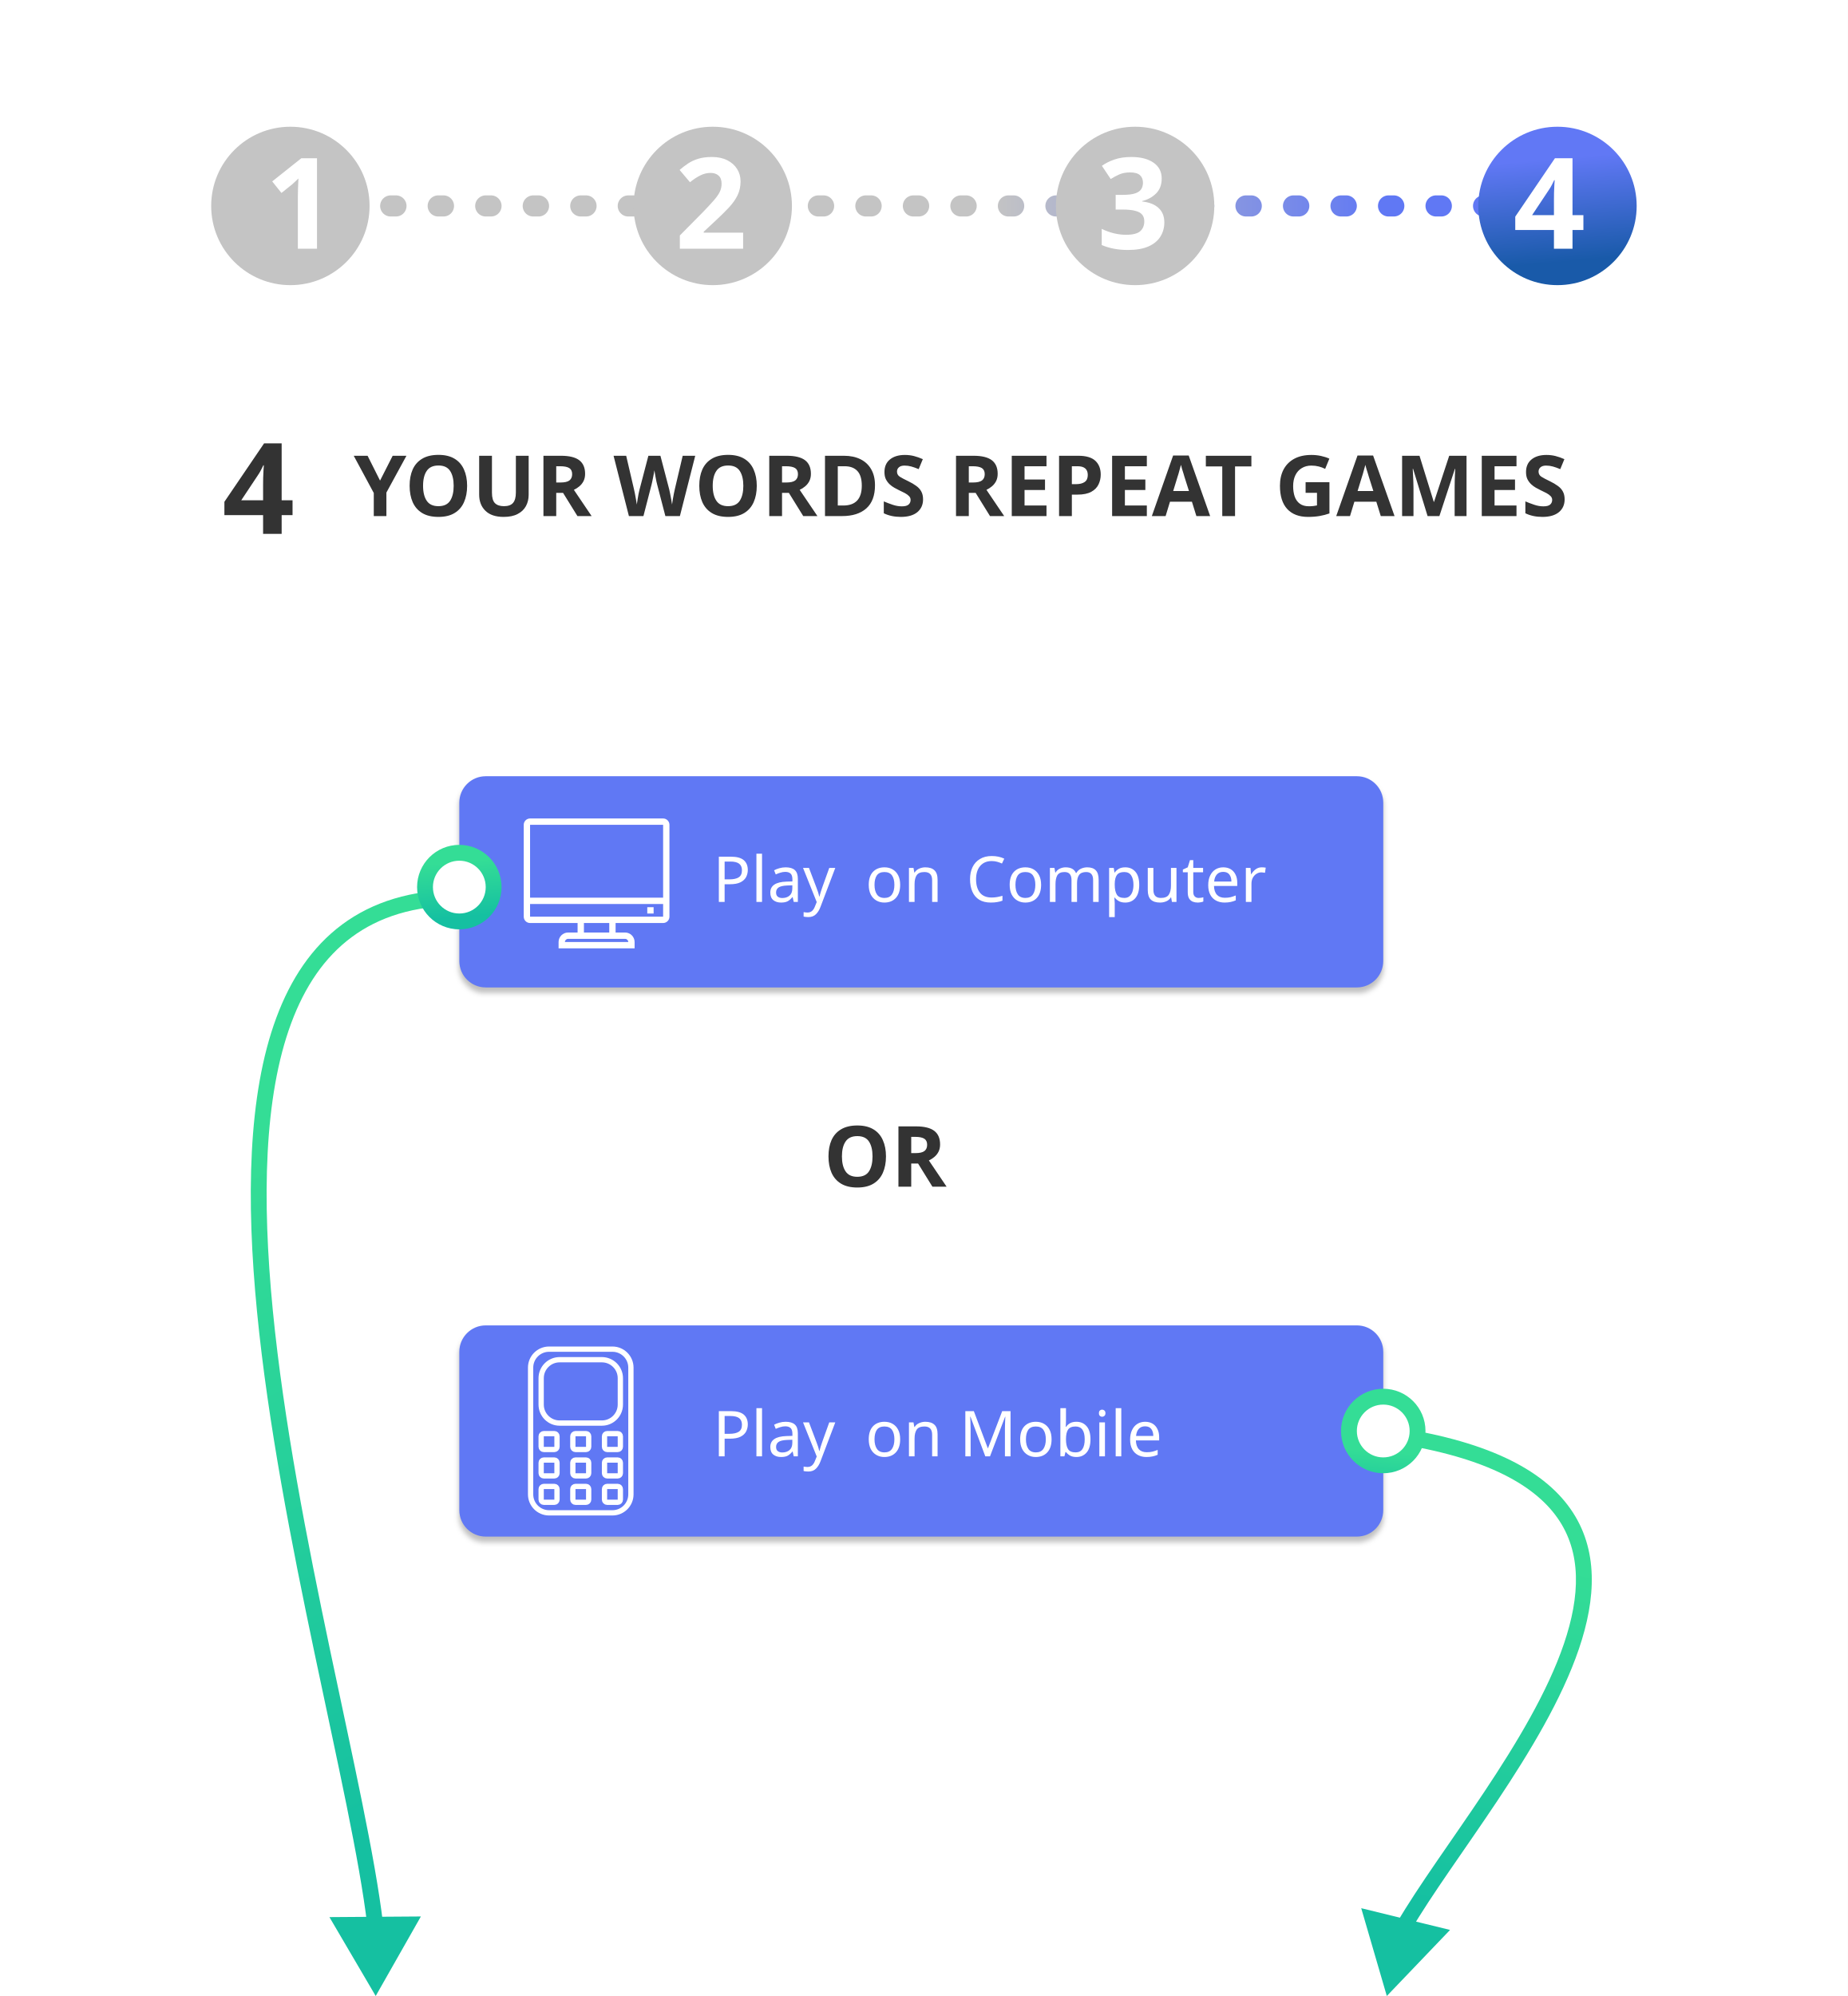
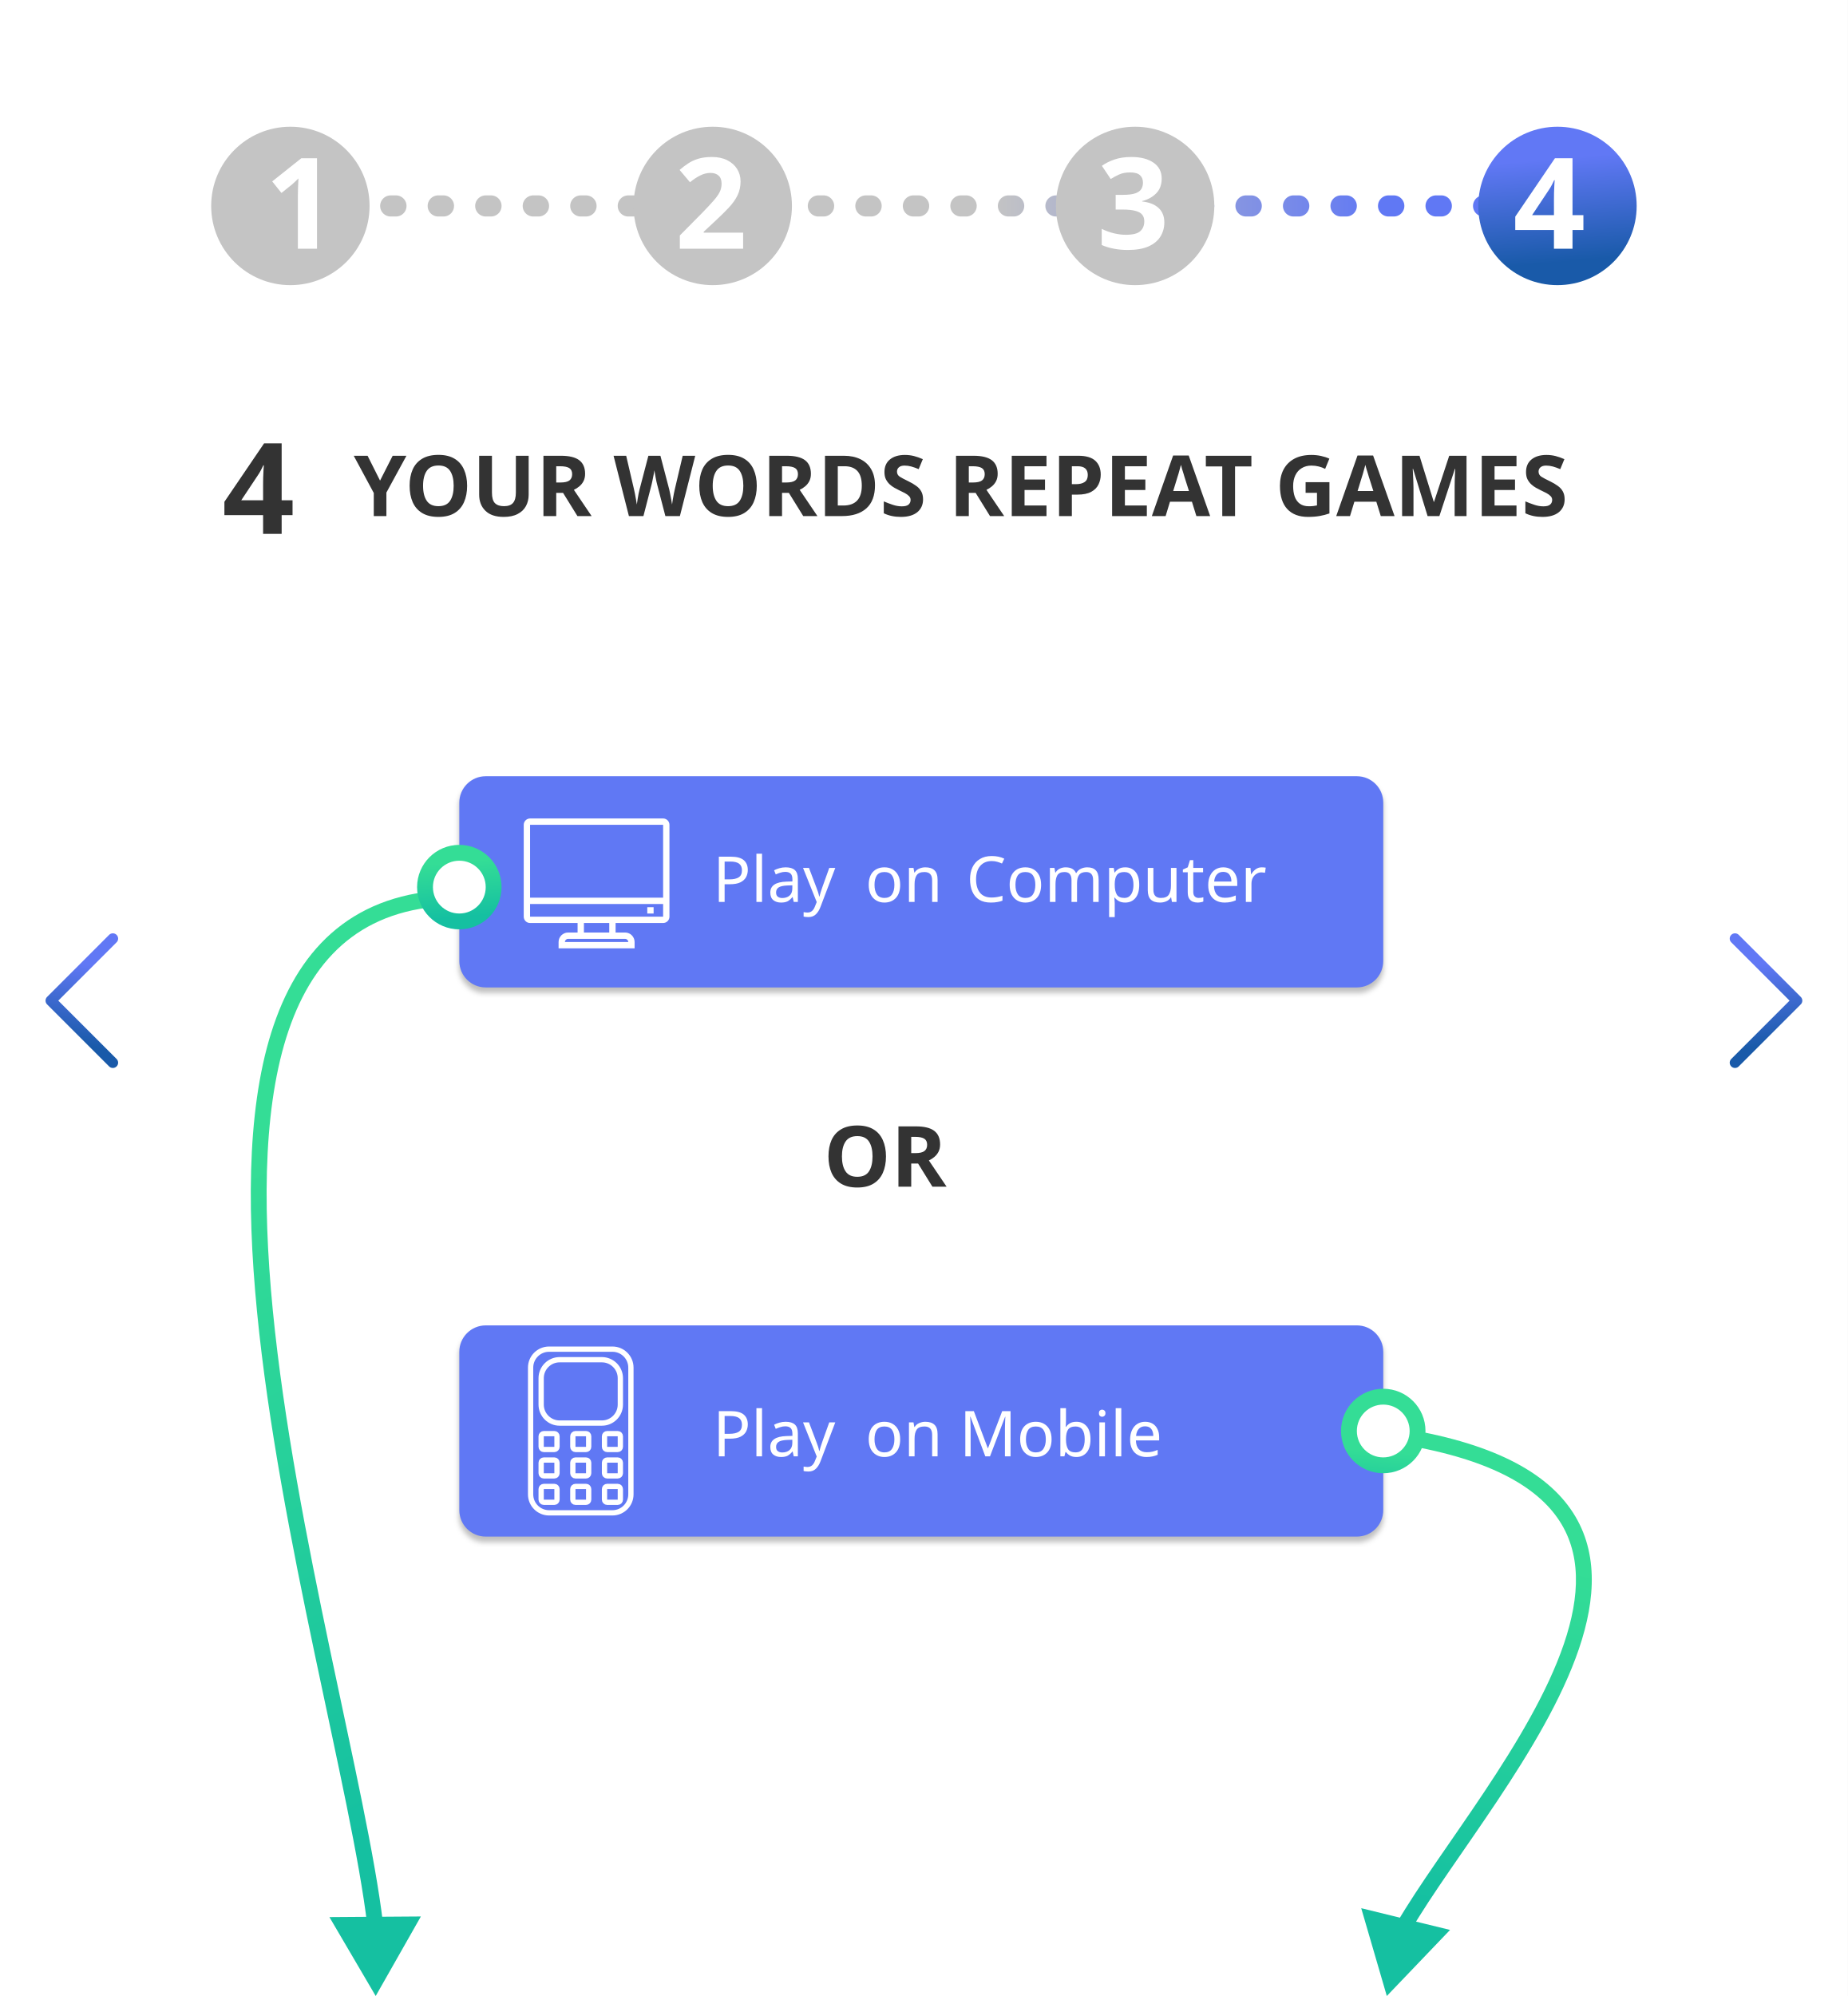
<svg xmlns="http://www.w3.org/2000/svg" width="350" height="378" viewBox="0 0 350 378" fill="none">
  <g clip-path="url(#clip0)">
    <rect width="350" height="378" fill="white" />
    <text fill="#333333" xml:space="preserve" style="white-space: pre" font-family="Montserrat" font-size="16" font-weight="bold" letter-spacing="0em">
      <tspan x="67" y="97.736">YOUR WORDS REPEAT GAMES</tspan>
    </text>
    <text fill="#333333" xml:space="preserve" style="white-space: pre" font-family="Montserrat" font-size="24" font-weight="800" letter-spacing="0em">
      <tspan x="42.098" y="101.104">4</tspan>
    </text>
    <path d="M47 39H295" stroke="url(#paint0_linear)" stroke-width="4" stroke-linecap="round" stroke-dasharray="1 8" />
-     <circle cursor="pointer" id="stepA" cx="55" cy="39" r="15" fill="#C4C4C4" />
-     <circle cursor="pointer" id="stepB" cx="135" cy="39" r="15" fill="#C4C4C4" />
-     <circle cursor="pointer" id="stepC" cx="215" cy="39" r="15" fill="#C4C4C4" />
-     <text cursor="pointer" id="stepAText" fill="white" xml:space="preserve" style="white-space: pre" font-family="Montserrat" font-size="24" font-weight="800" letter-spacing="0em">
+     <circle id="stepA" cursor="pointer" cx="55" cy="39" r="15" fill="#C4C4C4" />
+     <circle id="stepB" cursor="pointer" cx="135" cy="39" r="15" fill="#C4C4C4" />
+     <circle id="stepC" cursor="pointer" cx="215" cy="39" r="15" fill="#C4C4C4" />
+     <text id="stepAText" cursor="pointer" fill="white" user-select="none" xml:space="preserve" style="white-space: pre" font-family="Montserrat" font-size="24" font-weight="800" letter-spacing="0em">
      <tspan x="50.137" y="47.104">1</tspan>
    </text>
-     <text cursor="pointer" id="stepBText" fill="white" xml:space="preserve" style="white-space: pre" font-family="Montserrat" font-size="24" font-weight="800" letter-spacing="0em">
+     <text id="stepBText" cursor="pointer" fill="white" user-select="none" xml:space="preserve" style="white-space: pre" font-family="Montserrat" font-size="24" font-weight="800" letter-spacing="0em">
      <tspan x="127.816" y="47.104">2</tspan>
    </text>
-     <text cursor="pointer" id="stepCText" fill="white" xml:space="preserve" style="white-space: pre" font-family="Montserrat" font-size="24" font-weight="800" letter-spacing="0em">
+     <text id="stepCText" cursor="pointer" fill="white" user-select="none" xml:space="preserve" style="white-space: pre" font-family="Montserrat" font-size="24" font-weight="800" letter-spacing="0em">
      <tspan x="207.77" y="47.104">3</tspan>
    </text>
-     <circle cursor="pointer" id="stepD" cx="295" cy="39" r="15" fill="url(#paint1_linear)" />
-     <text cursor="pointer" id="stepDText" fill="white" xml:space="preserve" style="white-space: pre" font-family="Montserrat" font-size="24" font-weight="800" letter-spacing="0em">
+     <circle id="stepD" cursor="pointer" cx="295" cy="39" r="15" fill="url(#paint1_linear)" />
+     <text id="stepDText" cursor="pointer" fill="white" user-select="none" xml:space="preserve" style="white-space: pre" font-family="Montserrat" font-size="24" font-weight="800" letter-spacing="0em">
      <tspan x="286.598" y="47.104">4</tspan>
    </text>
    <g filter="url(#filter0_d)">
      <rect x="87" y="251" width="175" height="40" rx="5" fill="#6078F4" />
    </g>
    <g filter="url(#filter1_d)">
      <rect x="87" y="147" width="175" height="40" rx="5" fill="#6078F4" />
    </g>
    <path d="M100.4 155C99.739 155 99.2 155.539 99.2 156.2V173.6C99.2 174.261 99.739 174.8 100.4 174.8H109.4V176.6H107.6C106.609 176.6 105.8 177.409 105.8 178.4V179.6H120.2V178.4C120.2 177.409 119.391 176.6 118.4 176.6H116.6V174.8H125.6C126.261 174.8 126.8 174.261 126.8 173.6V156.2C126.8 155.539 126.261 155 125.6 155H100.4ZM100.4 156.2H125.6V173.6H100.4V171.2H125.6V170H100.4V156.2ZM122.6 171.8V173H123.8V171.8H122.6ZM110.6 174.8H115.4V176.6H110.6V174.8ZM107.6 177.8H118.4C118.73 177.8 119 178.07 119 178.4H107C107 178.07 107.27 177.8 107.6 177.8V177.8Z" fill="white" />
    <text fill="#333333" xml:space="preserve" style="white-space: pre" font-family="Montserrat" font-size="16" font-weight="bold" letter-spacing="0em">
      <tspan x="156" y="224.736">OR</tspan>
    </text>
    <path d="M71.161 378L79.717 362.94L62.397 363.06L71.161 378ZM72.557 364.33C71.045 351.598 66.832 333.015 62.515 312.468C58.185 291.865 53.729 269.203 51.671 248.14C49.609 227.032 49.98 207.748 55.145 193.8C57.716 186.855 61.449 181.306 66.595 177.488C71.732 173.677 78.397 171.5 87 171.5V168.5C77.868 168.5 70.546 170.821 64.808 175.078C59.079 179.329 55.048 185.419 52.331 192.758C46.919 207.377 46.614 227.235 48.685 248.432C50.761 269.673 55.248 292.477 59.579 313.085C63.921 333.75 68.087 352.126 69.578 364.684L72.557 364.33Z" fill="url(#paint2_linear)" />
    <circle cx="87" cy="168" r="6.5" fill="white" stroke="url(#paint3_linear)" stroke-width="3" />
-     <path d="M262.676 378L257.828 361.372L274.652 365.487L262.676 378ZM264.587 364.132C268.588 357.25 275.028 348.507 281.113 339.373C287.257 330.15 293.113 320.434 296.217 311.314C299.325 302.187 299.571 293.986 295.006 287.475C290.402 280.907 280.599 275.605 262.47 273.087L262.883 270.116C281.284 272.672 292.134 278.151 297.463 285.753C302.833 293.413 302.294 302.774 299.057 312.281C295.818 321.798 289.769 331.791 283.61 341.036C277.391 350.37 271.126 358.853 267.181 365.639L264.587 364.132Z" fill="url(#paint4_linear)" />
+     <path d="M262.676 378L257.828 361.372L274.652 365.487L262.676 378ZM264.587 364.132C268.588 357.25 275.028 348.507 281.113 339.373C287.258 330.15 293.113 320.434 296.217 311.314C299.325 302.187 299.571 293.986 295.006 287.475C290.402 280.907 280.599 275.605 262.47 273.087L262.883 270.116C281.284 272.672 292.134 278.151 297.463 285.753C302.833 293.413 302.294 302.774 299.057 312.281C295.818 321.798 289.769 331.791 283.61 341.036C277.391 350.37 271.126 358.853 267.181 365.639L264.587 364.132Z" fill="url(#paint4_linear)" />
    <circle r="6.5" transform="matrix(-1 0 0 1 262 271)" fill="white" stroke="url(#paint5_linear)" stroke-width="3" />
    <text fill="white" xml:space="preserve" style="white-space: pre" font-family="Montserrat" font-size="12" font-weight="500" letter-spacing="0em">
      <tspan x="179.777" y="170.802"> </tspan>
    </text>
    <text fill="white" xml:space="preserve" style="white-space: pre" font-family="Montserrat" font-size="12" font-weight="500" letter-spacing="0em">
      <tspan x="160.77" y="170.802"> on</tspan>
    </text>
    <text fill="white" xml:space="preserve" style="white-space: pre" font-family="Montserrat" font-size="12" font-weight="500" letter-spacing="0em">
      <tspan x="183" y="170.802">Computer</tspan>
    </text>
    <text fill="white" xml:space="preserve" style="white-space: pre" font-family="Montserrat" font-size="12" font-weight="500" letter-spacing="0em">
      <tspan x="135" y="170.802">Play</tspan>
    </text>
    <text fill="white" xml:space="preserve" style="white-space: pre" font-family="Montserrat" font-size="12" font-weight="500" letter-spacing="0em">
      <tspan x="160.77" y="275.802"> on Mobile</tspan>
    </text>
    <text fill="white" xml:space="preserve" style="white-space: pre" font-family="Montserrat" font-size="12" font-weight="500" letter-spacing="0em">
      <tspan x="135" y="275.802">Play</tspan>
    </text>
    <rect x="100.5" y="255.5" width="19" height="31" rx="3.5" stroke="white" />
    <rect x="102.5" y="257.5" width="15" height="12" rx="3.5" stroke="white" />
    <rect x="102.5" y="271.5" width="3" height="3" rx="0.5" stroke="white" />
    <rect x="102.5" y="276.5" width="3" height="3" rx="0.5" stroke="white" />
    <rect x="102.5" y="281.5" width="3" height="3" rx="0.5" stroke="white" />
    <rect x="114.5" y="271.5" width="3" height="3" rx="0.5" stroke="white" />
    <rect x="114.5" y="276.5" width="3" height="3" rx="0.5" stroke="white" />
    <rect x="114.5" y="281.5" width="3" height="3" rx="0.5" stroke="white" />
    <rect x="108.5" y="271.5" width="3" height="3" rx="0.5" stroke="white" />
    <rect x="108.5" y="276.5" width="3" height="3" rx="0.5" stroke="white" />
    <rect x="108.5" y="281.5" width="3" height="3" rx="0.5" stroke="white" />
+     <path id="right-arrow" cursor="pointer" d="M328.625 201.25L340.375 189.5L328.625 177.75" stroke="url(#paint6_linear)" stroke-width="2" stroke-linecap="round" stroke-linejoin="round" />
+     <path id="left-arrow" cursor="pointer" d="M21.375 201.25L9.625 189.5L21.375 177.75" stroke="url(#paint7_linear)" stroke-width="2" stroke-linecap="round" stroke-linejoin="round" />
  </g>
  <defs>
    <filter id="filter0_d" x="86" y="251" width="177" height="42" filterUnits="userSpaceOnUse" color-interpolation-filters="sRGB">
      <feFlood flood-opacity="0" result="BackgroundImageFix" />
      <feColorMatrix in="SourceAlpha" type="matrix" values="0 0 0 0 0 0 0 0 0 0 0 0 0 0 0 0 0 0 127 0" />
      <feOffset dy="1" />
      <feGaussianBlur stdDeviation="0.5" />
      <feColorMatrix type="matrix" values="0 0 0 0 0 0 0 0 0 0 0 0 0 0 0 0 0 0 0.25 0" />
      <feBlend mode="normal" in2="BackgroundImageFix" result="effect1_dropShadow" />
      <feBlend mode="normal" in="SourceGraphic" in2="effect1_dropShadow" result="shape" />
    </filter>
    <filter id="filter1_d" x="86" y="147" width="177" height="42" filterUnits="userSpaceOnUse" color-interpolation-filters="sRGB">
      <feFlood flood-opacity="0" result="BackgroundImageFix" />
      <feColorMatrix in="SourceAlpha" type="matrix" values="0 0 0 0 0 0 0 0 0 0 0 0 0 0 0 0 0 0 127 0" />
      <feOffset dy="1" />
      <feGaussianBlur stdDeviation="0.5" />
      <feColorMatrix type="matrix" values="0 0 0 0 0 0 0 0 0 0 0 0 0 0 0 0 0 0 0.25 0" />
      <feBlend mode="normal" in2="BackgroundImageFix" result="effect1_dropShadow" />
      <feBlend mode="normal" in="SourceGraphic" in2="effect1_dropShadow" result="shape" />
    </filter>
    <linearGradient id="paint0_linear" x1="111.818" y1="39" x2="295" y2="39" gradientUnits="userSpaceOnUse">
      <stop offset="0.417" stop-color="#C4C4C4" />
      <stop offset="0.818" stop-color="#6078F4" />
      <stop offset="1" stop-color="#6078F4" />
    </linearGradient>
    <linearGradient id="paint1_linear" x1="288.684" y1="30.546" x2="290.373" y2="50.104" gradientUnits="userSpaceOnUse">
      <stop stop-color="#6178F5" />
      <stop offset="1" stop-color="#195AA9" />
    </linearGradient>
    <linearGradient id="paint2_linear" x1="60" y1="215.382" x2="112.787" y2="327.046" gradientUnits="userSpaceOnUse">
      <stop stop-color="#34DD96" />
      <stop offset="1" stop-color="#15C0A1" />
    </linearGradient>
    <linearGradient id="paint3_linear" x1="83.631" y1="163.491" x2="84.532" y2="173.922" gradientUnits="userSpaceOnUse">
      <stop stop-color="#34DD96" />
      <stop offset="1" stop-color="#15C0A1" />
    </linearGradient>
    <linearGradient id="paint4_linear" x1="288.957" y1="294.816" x2="273.047" y2="360.868" gradientUnits="userSpaceOnUse">
      <stop stop-color="#34DD96" />
      <stop offset="1" stop-color="#15C0A1" />
    </linearGradient>
    <linearGradient id="paint5_linear" x1="4.632" y1="3.491" x2="5.532" y2="13.922" gradientUnits="userSpaceOnUse">
      <stop stop-color="#34DD96" />
      <stop offset="1" stop-color="#15C0A1" />
    </linearGradient>
+     <linearGradient id="paint6_linear" x1="332.026" y1="182.877" x2="334.615" y2="197.865" gradientUnits="userSpaceOnUse">
+       <stop stop-color="#6178F5" />
+       <stop offset="1" stop-color="#195AA9" />
+     </linearGradient>
+     <linearGradient id="paint7_linear" x1="17.974" y1="182.877" x2="15.385" y2="197.865" gradientUnits="userSpaceOnUse">
+       <stop stop-color="#6178F5" />
+       <stop offset="1" stop-color="#195AA9" />
+     </linearGradient>
    <clipPath id="clip0">
      <rect width="350" height="378" fill="white" />
    </clipPath>
  </defs>
</svg>
